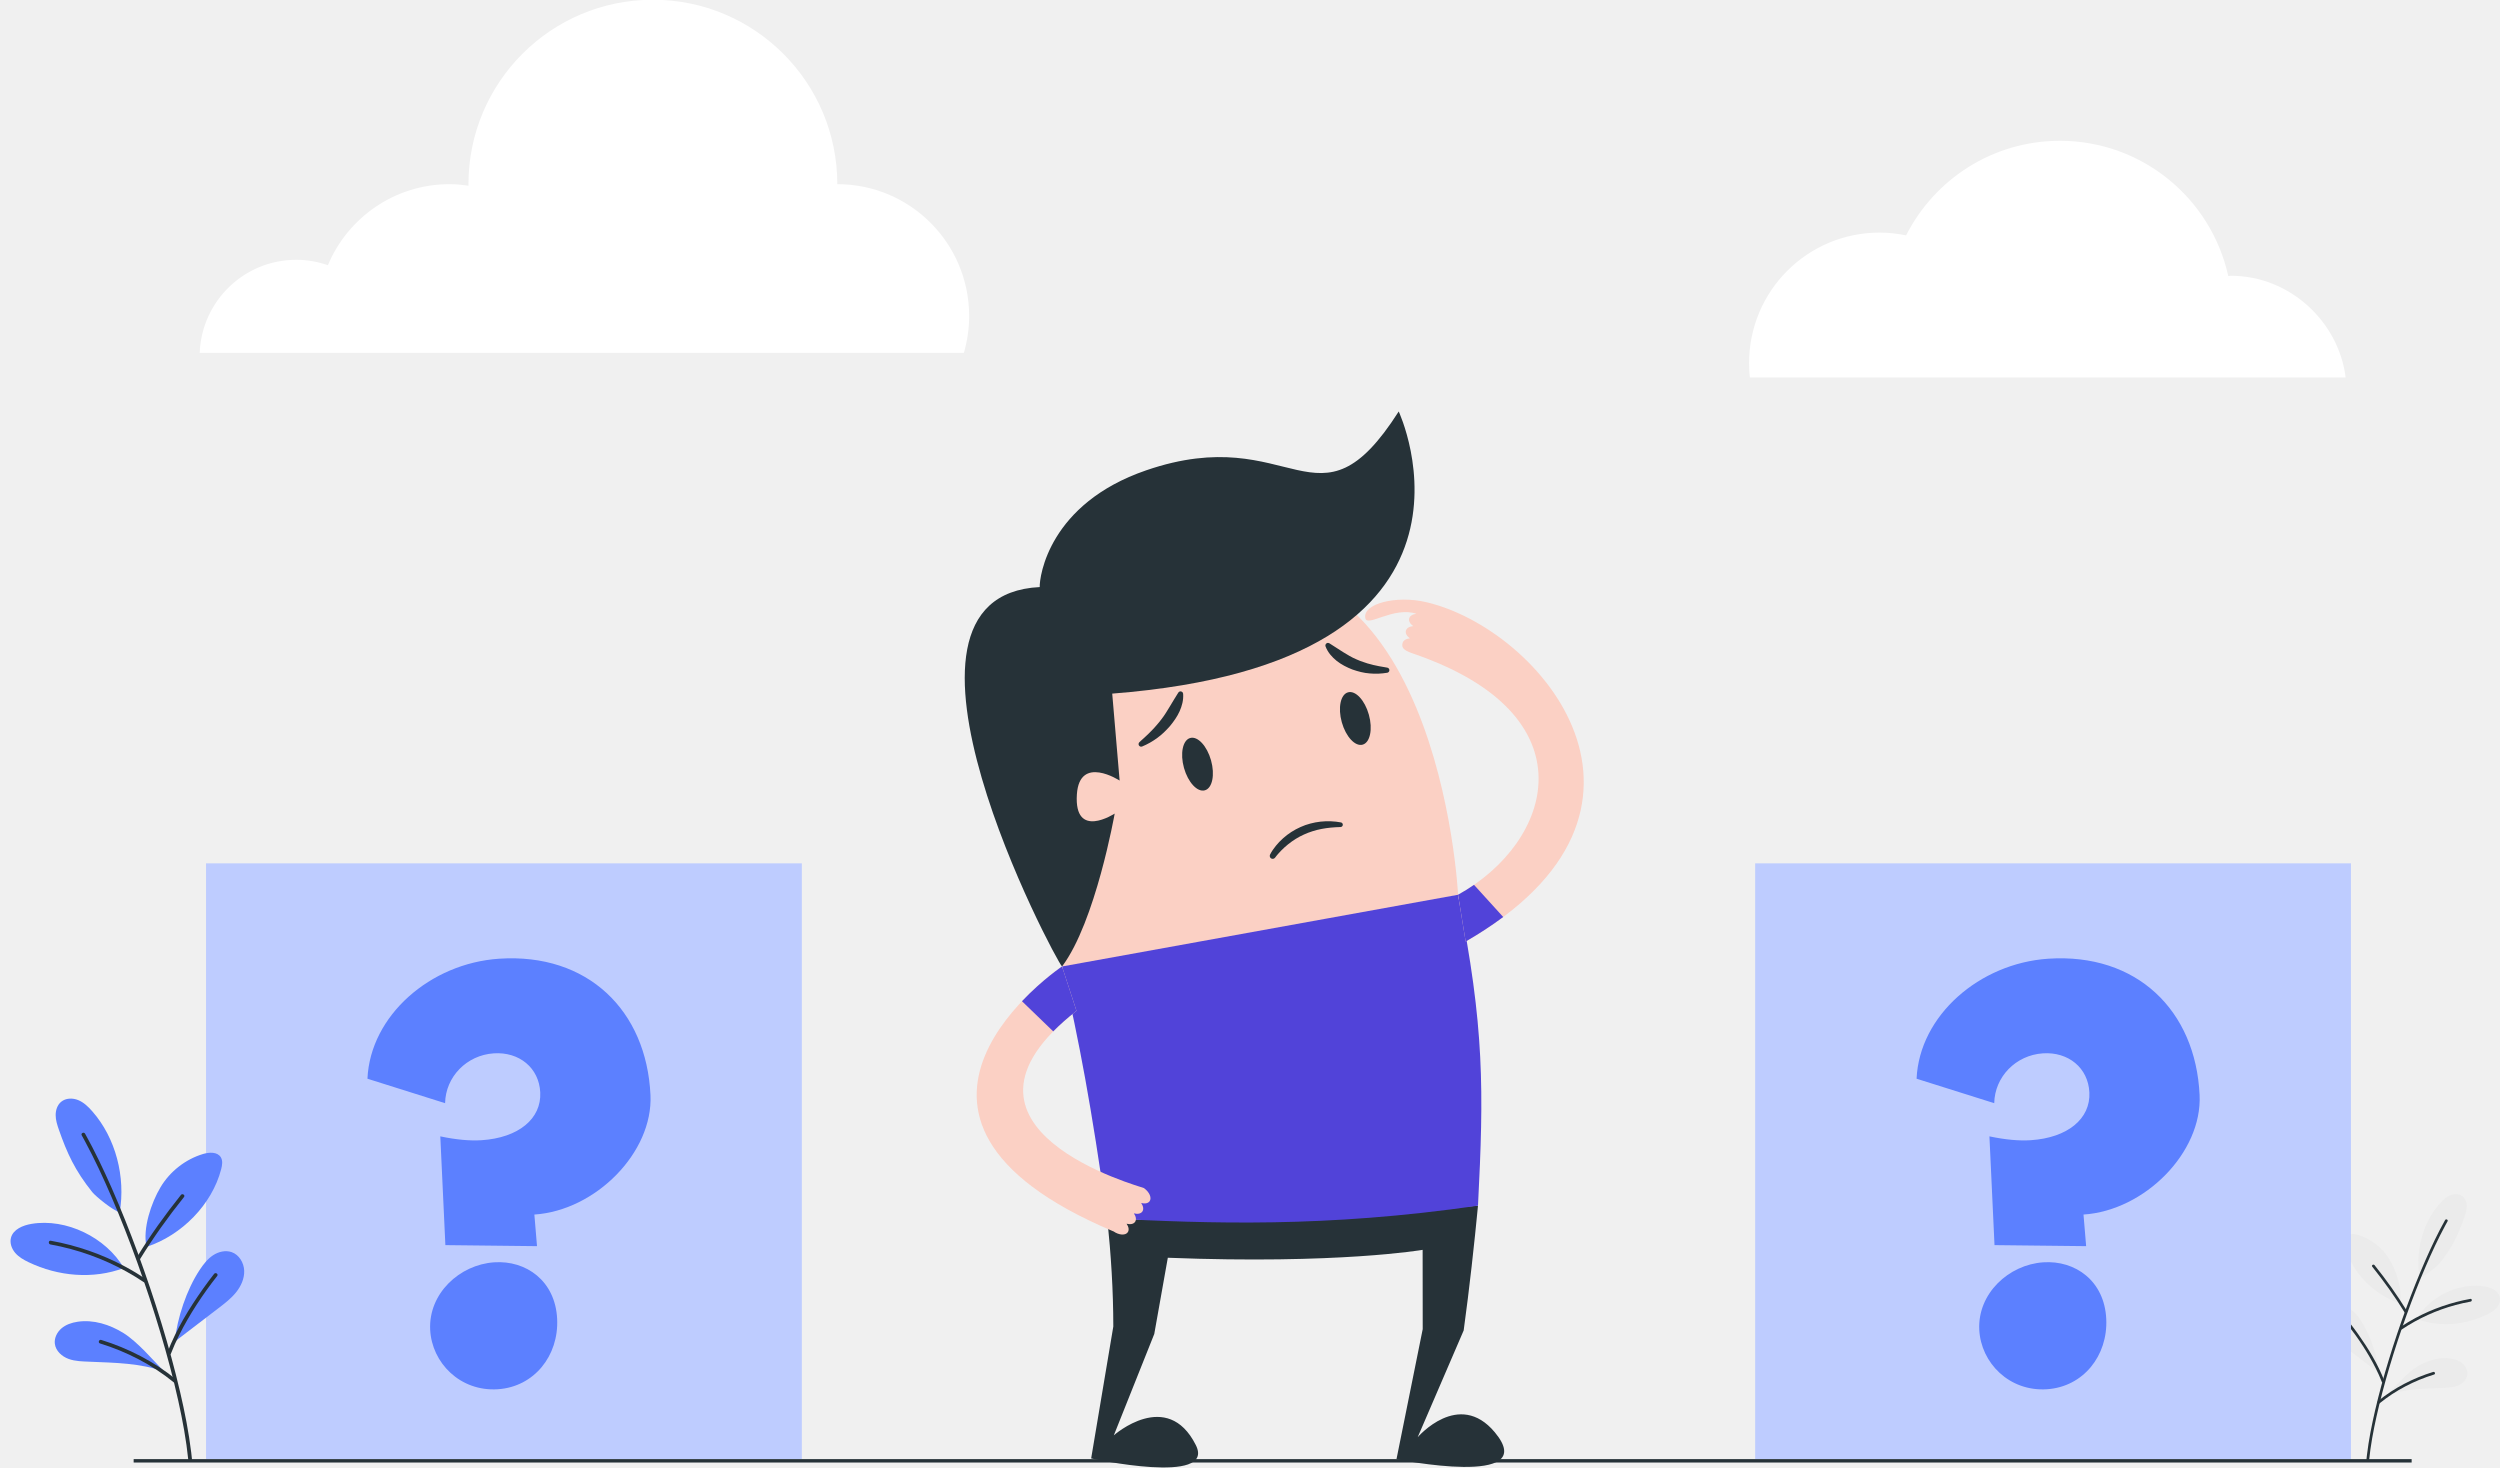
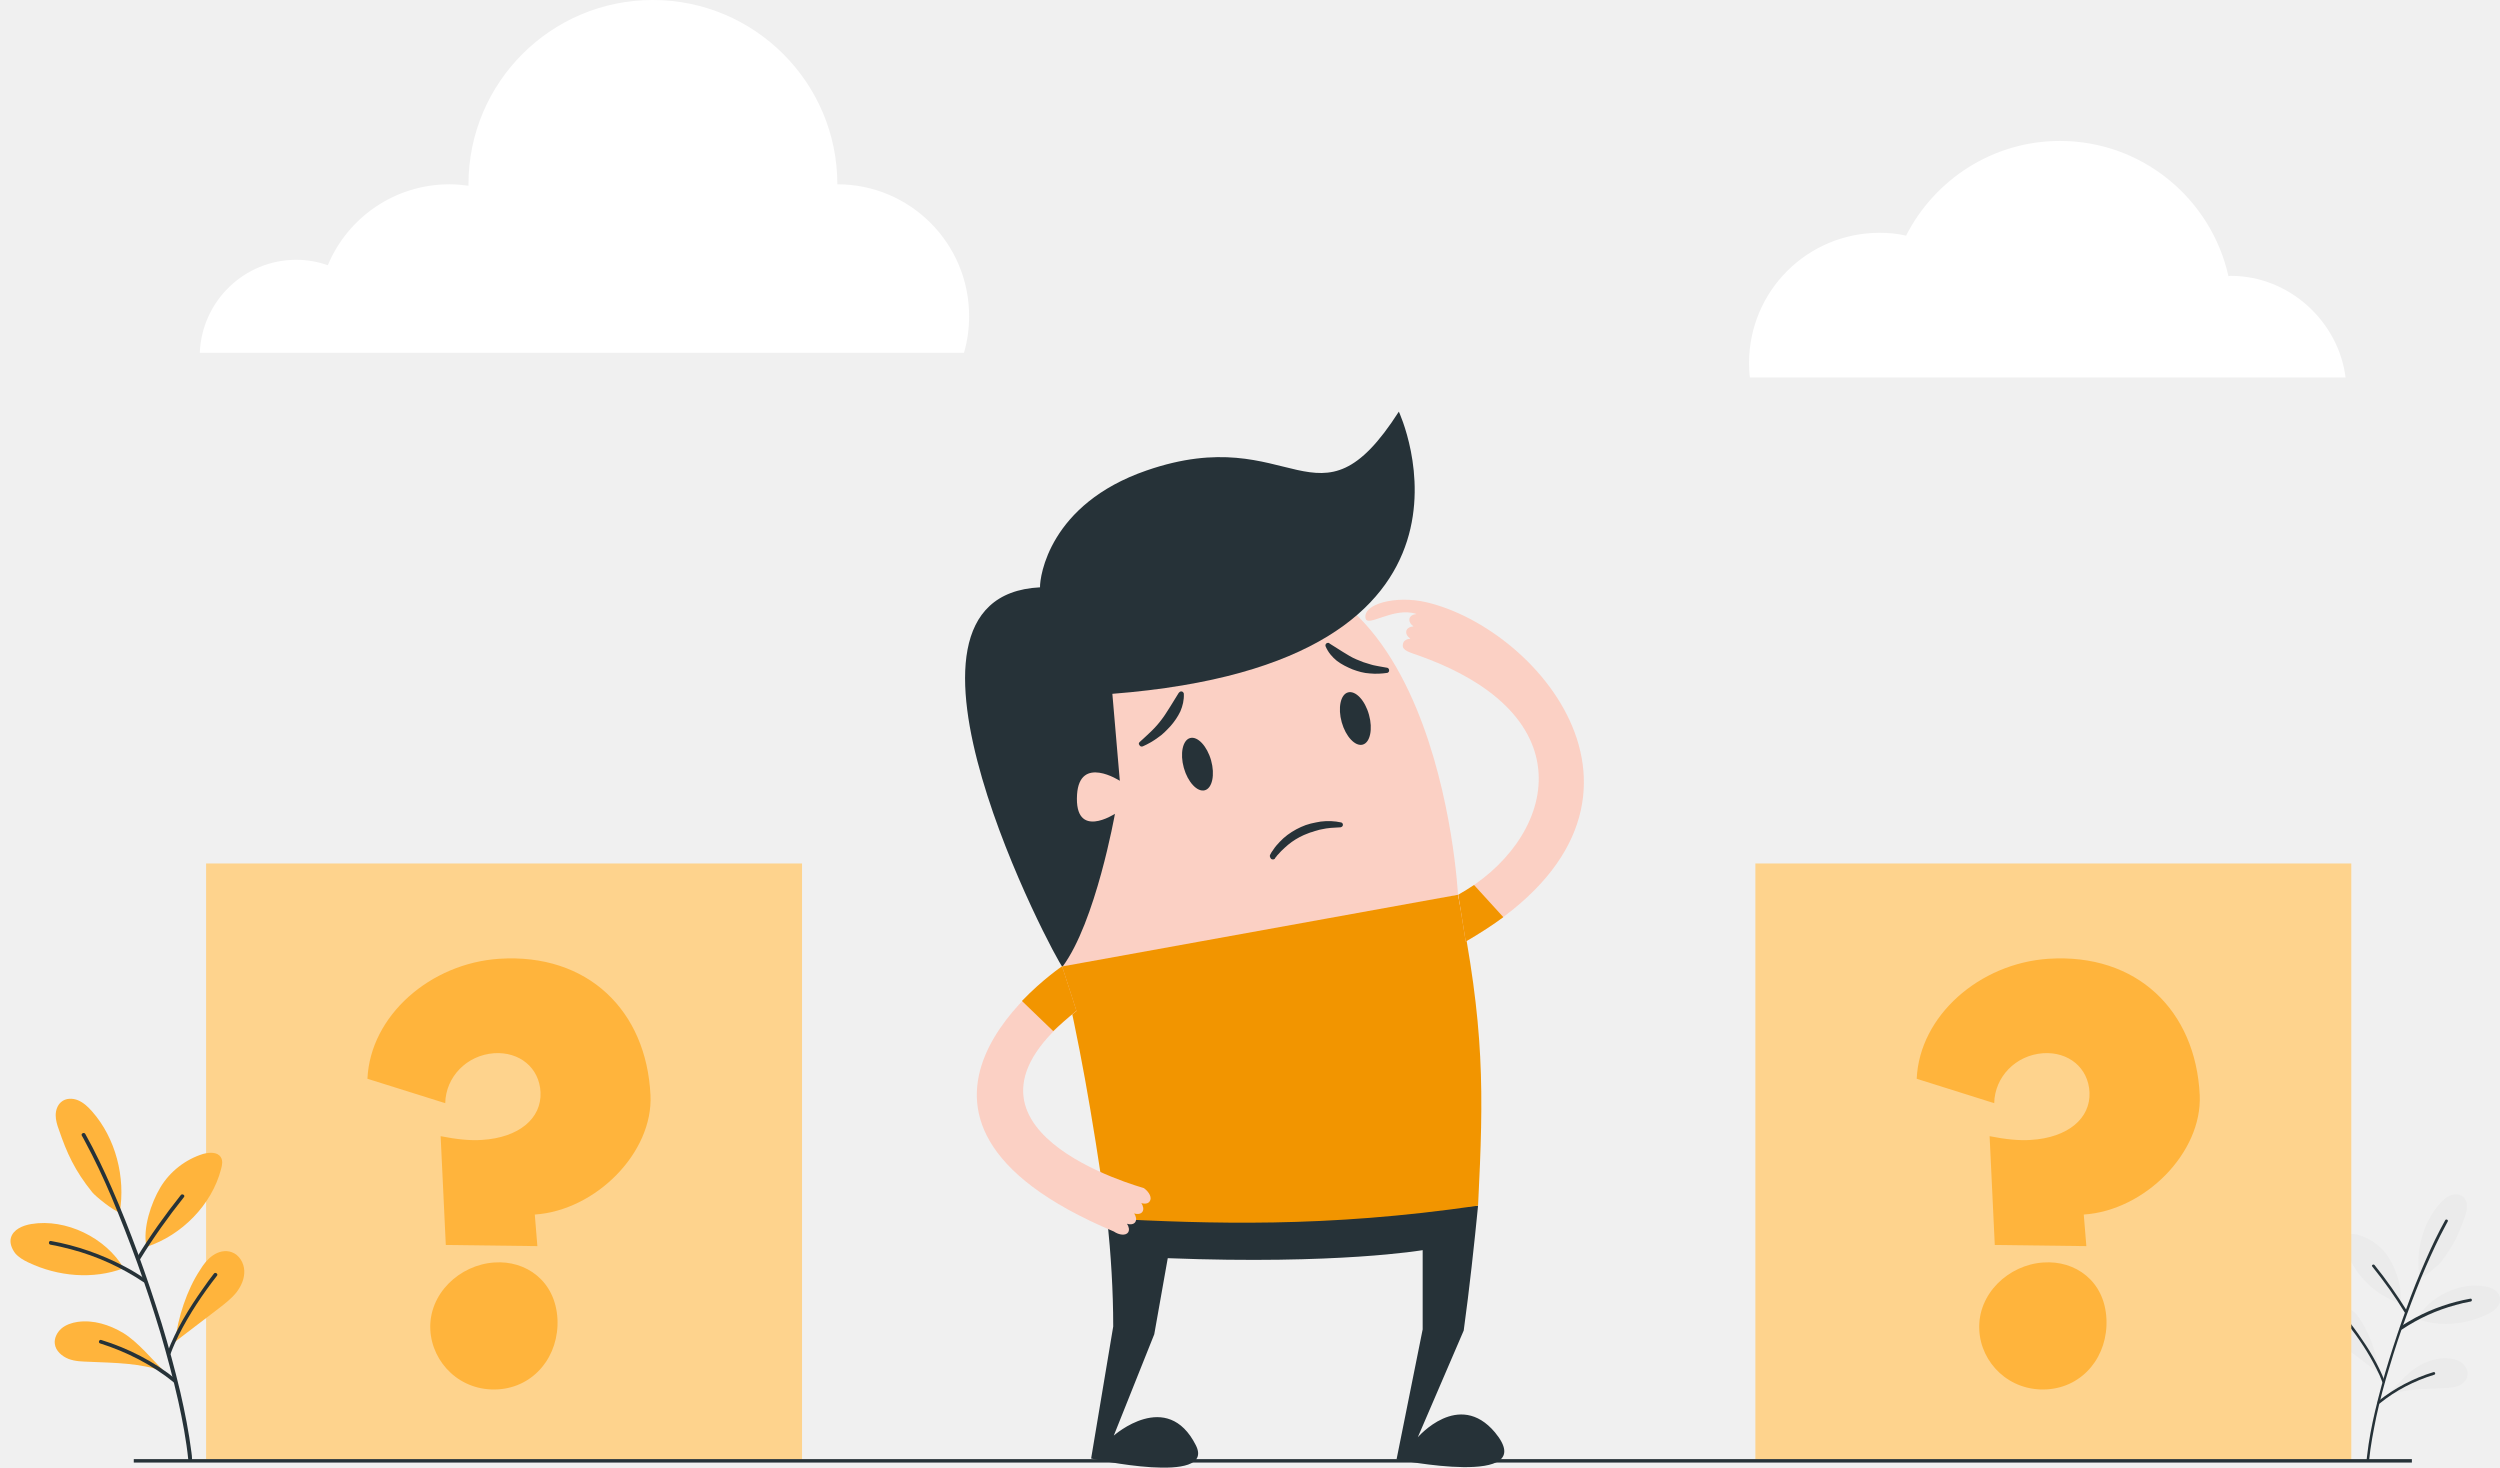
- <svg xmlns="http://www.w3.org/2000/svg" version="1.1" id="Layer_1" x="0px" y="0px" width="870.94px" height="511.24px" viewBox="0 0 870.94 511.24" style="enable-background:new 0 0 870.94 511.24;" xml:space="preserve">
+ <svg xmlns="http://www.w3.org/2000/svg" version="1.1" id="Layer_1" x="0px" y="0px" viewBox="0 0 870.9 511.2" style="enable-background:new 0 0 870.9 511.2;" xml:space="preserve">
+   <style type="text/css">
+ 	.st0{fill:#FFFFFF;}
+ 	.st1{fill:#EBEBEB;}
+ 	.st2{fill:#263238;}
+ 	.st3{fill:#FED38D;}
+ 	.st4{fill:#FFB43C;}
+ 	.st5{fill:#FBD0C4;}
+ 	.st6{fill:#F29500;}
+ </style>
  <g>
    <g>
      <g>
        <g>
          <g>
            <g>
              <g>
                <g>
-                   <path style="fill:#FFFFFF;" d="M69.57,122.92c0.69-18.01,15.46-32.41,33.64-32.41c3.86,0,7.56,0.68,11.02,1.88          c6.93-16.58,23.3-28.23,42.39-28.23c2.25,0,4.45,0.22,6.61,0.53c0-0.18-0.03-0.35-0.03-0.53          c0-35.49,28.77-64.25,64.25-64.25c35.49,0,64.25,28.77,64.25,64.25c25.37,0,45.93,20.57,45.93,45.93          c0,4.46-0.65,8.76-1.84,12.83H69.57z" />
+                   <path class="st0" d="M69.6,122.9c0.7-18,15.5-32.4,33.6-32.4c3.9,0,7.6,0.7,11,1.9c6.9-16.6,23.3-28.2,42.4-28.2          c2.2,0,4.4,0.2,6.6,0.5c0-0.2,0-0.3,0-0.5c0-35.5,28.8-64.2,64.2-64.2c35.5,0,64.3,28.8,64.3,64.2          c25.4,0,45.9,20.6,45.9,45.9c0,4.5-0.6,8.8-1.8,12.8C335.8,122.9,69.6,122.9,69.6,122.9z" />
                </g>
              </g>
            </g>
          </g>
        </g>
      </g>
    </g>
    <g>
      <g>
        <g>
          <g>
            <g>
              <g>
-                 <path style="fill:#FFFFFF;" d="M609.63,131.5c-0.19-1.21-0.29-3.3-0.29-5.03c0-25.12,20.35-45.44,45.45-45.44         c3.17,0,6.26,0.35,9.25,0.97c9.91-19.55,30.18-32.95,53.59-32.95c28.72,0,52.71,20.18,58.65,47.13         c0.28-0.01,0.57-0.11,0.85-0.11c20.63,0,37.64,16.06,40.03,35.43H609.63z" />
-               </g>
-             </g>
-           </g>
-         </g>
-       </g>
-     </g>
-   </g>
-   <g>
-     <g>
-       <g>
-         <g>
-           <path style="fill:#EBEBEB;" d="M870.83,451.74c-0.57-2.17-3.04-3.19-5.25-3.56c-8.94-1.51-19.14,3.5-23.71,11.32      c7.91,2.95,16.85,2.15,24.45-1.5c1.26-0.61,2.51-1.32,3.42-2.38C870.65,454.56,871.18,453.09,870.83,451.74z" />
-         </g>
-       </g>
-       <g>
-         <g>
-           <path style="fill:#EBEBEB;" d="M835.96,454.04l0.13-0.1c0.95-4.63-1.21-11.1-3.63-15.16c-2.42-4.06-6.39-7.17-10.92-8.54      c-1.59-0.48-3.68-0.58-4.55,0.84c-0.55,0.9-0.36,2.05-0.1,3.08C819.26,443.23,827.05,451.1,835.96,454.04z" />
-         </g>
-       </g>
-       <g>
-         <g>
-           <path style="fill:#EBEBEB;" d="M857.87,474.99c-1.14-0.98-2.63-1.48-4.12-1.7c-4.09-0.62-8.28,0.71-11.79,2.89      s-7.58,6.88-10.42,9.88c6.16-2.19,12.53-2.25,19.07-2.53c1.83-0.08,3.7-0.09,5.42-0.72c1.72-0.63,3.29-2.03,3.53-3.85      C859.77,477.48,859.02,475.97,857.87,474.99z" />
-         </g>
-       </g>
-       <g>
-         <g>
-           <path style="fill:#EBEBEB;" d="M819.01,456.24c-1.4-0.93-3.21-1.38-4.79-0.82c-1.92,0.67-3.14,2.72-3.22,4.75      c-0.08,2.03,0.83,4,2.1,5.58c1.28,1.58,2.9,2.83,4.52,4.06c3.74,2.86,7.47,5.71,11.21,8.57c-0.66-6.07-3.05-13.36-6.43-18.45      C821.46,458.54,820.41,457.18,819.01,456.24z" />
-         </g>
-       </g>
-       <g>
-         <g>
-           <path style="fill:#EBEBEB;" d="M849.98,440.01c4.48-5.6,6.46-10.01,8.56-16.03c0.42-1.2,0.81-2.43,0.82-3.71      c0.01-1.27-0.42-2.6-1.39-3.42c-1.18-0.99-2.95-1.04-4.38-0.46c-1.43,0.58-2.58,1.69-3.6,2.84c-6.07,6.88-8.6,16.9-7.07,25.95      C844.66,444.75,849.08,441.13,849.98,440.01z" />
-         </g>
-       </g>
-     </g>
-     <g>
-       <g>
-         <g>
-           <path style="fill:#263238;" d="M825.34,508.71c0.51-5.08,1.45-10.12,2.55-15.1c1.3-5.86,2.85-11.67,4.56-17.42      c1.81-6.08,3.8-12.11,5.95-18.08c2.06-5.7,4.26-11.35,6.66-16.91c2.08-4.83,4.29-9.61,6.79-14.24c0.27-0.5,0.54-1,0.82-1.49      c0.3-0.54-0.56-0.96-0.86-0.42c-2.51,4.49-4.72,9.15-6.79,13.85c-2.42,5.51-4.65,11.1-6.73,16.75      c-2.19,5.96-4.23,11.98-6.08,18.06c-1.78,5.81-3.4,11.67-4.77,17.59c-1.19,5.13-2.23,10.32-2.85,15.56      c-0.07,0.56-0.13,1.13-0.19,1.69C824.34,509.14,825.28,509.32,825.34,508.71L825.34,508.71z" />
-         </g>
-       </g>
-     </g>
-     <g>
-       <g>
-         <g>
-           <path style="fill:#263238;" d="M836.77,463.12c5.71-3.83,12.04-6.69,18.68-8.49c1.73-0.47,3.48-0.86,5.25-1.18      c0.6-0.11,0.53-1.06-0.08-0.95c-6.66,1.2-13.1,3.43-19.07,6.62c-1.83,0.98-3.6,2.05-5.32,3.2      C835.72,462.67,836.26,463.46,836.77,463.12L836.77,463.12z" />
-         </g>
-       </g>
-     </g>
-     <g>
-       <g>
-         <g>
-           <path style="fill:#263238;" d="M838.53,456.73c-3.41-5.55-7.23-10.9-11.3-15.98c-0.38-0.48-1.18,0.06-0.79,0.54      c4.07,5.08,7.9,10.43,11.3,15.98C838.06,457.8,838.85,457.25,838.53,456.73L838.53,456.73z" />
-         </g>
-       </g>
-     </g>
-     <g>
-       <g>
-         <g>
-           <path style="fill:#263238;" d="M830.68,481.13c-2.24-5.82-5.55-11.24-9.14-16.32c-0.91-1.29-1.86-2.56-2.84-3.81      c-0.38-0.48-1.17,0.05-0.79,0.54c3.71,4.73,7.07,9.82,9.77,15.2c0.77,1.54,1.48,3.11,2.1,4.71      C830,482.02,830.91,481.7,830.68,481.13L830.68,481.13z" />
-         </g>
-       </g>
-     </g>
-     <g>
-       <g>
-         <g>
-           <path style="fill:#263238;" d="M829.03,488.86c5.53-4.52,12.13-7.91,18.95-10.01c0.59-0.18,0.27-1.08-0.32-0.9      c-6.89,2.12-13.58,5.56-19.17,10.12C828.02,488.45,828.55,489.25,829.03,488.86L829.03,488.86z" />
-         </g>
-       </g>
-     </g>
-   </g>
-   <g>
- </g>
-   <g>
-     <g>
-       <rect x="611.46" y="300.77" style="fill:#BECCFF;" width="207.56" height="207.56" />
-     </g>
-     <g>
-       <g>
-         <g>
-           <path style="fill:#5C80FF;" d="M711.85,439.76c-12.08,0.8-22.91,10.88-22.32,23.44c0.55,11.61,10.5,21.65,23.58,20.78      c12.68-0.84,21.26-11.72,20.66-24.48C733.15,446.18,722.93,439.02,711.85,439.76z" />
-         </g>
-       </g>
-       <g>
-         <g>
-           <path style="fill:#5C80FF;" d="M766.29,381.48c-1.38-29.51-21.91-49.53-52.71-47.49c-23.96,1.59-44.9,19.79-45.89,41.81      l27.05,8.52c0.18-9.18,7.5-16.73,16.96-17.36c8.86-0.59,15.79,5.06,16.19,13.63c0.43,9.14-7.54,15.78-20.42,16.63      c-4.03,0.27-8.89-0.17-14.4-1.34l1.77,37.89l31.92,0.36l-0.92-11.01C747.18,421.71,767.23,401.47,766.29,381.48z" />
-         </g>
-       </g>
-     </g>
-   </g>
-   <g>
- </g>
-   <g>
-     <g>
-       <rect x="71.78" y="300.77" style="fill:#BECCFF;" width="207.56" height="207.56" />
-     </g>
-     <g>
-       <g>
-         <g>
-           <path style="fill:#5C80FF;" d="M172.18,439.76c-12.08,0.8-22.91,10.88-22.32,23.44c0.55,11.61,10.5,21.65,23.58,20.78      c12.68-0.84,21.26-11.72,20.66-24.48C193.47,446.18,183.25,439.02,172.18,439.76z" />
-         </g>
-       </g>
-       <g>
-         <g>
-           <path style="fill:#5C80FF;" d="M226.61,381.48c-1.38-29.51-21.91-49.53-52.71-47.49c-23.96,1.59-44.9,19.79-45.89,41.81      l27.05,8.52c0.18-9.18,7.5-16.73,16.96-17.36c8.86-0.59,15.79,5.06,16.19,13.63c0.43,9.14-7.54,15.78-20.42,16.63      c-4.03,0.27-8.89-0.17-14.4-1.34l1.77,37.89l31.92,0.36l-0.92-11.01C207.5,421.71,227.55,401.47,226.61,381.48z" />
-         </g>
-       </g>
-     </g>
-   </g>
-   <g>
-     <g>
-       <g>
-         <g>
-           <path style="fill:#5C80FF;" d="M3.82,431.21c0.77-2.94,4.13-4.33,7.13-4.84c12.14-2.05,25.99,4.75,32.2,15.38      c-10.74,4-22.88,2.92-33.21-2.04c-1.71-0.82-3.4-1.79-4.64-3.23C4.07,435.04,3.34,433.05,3.82,431.21z" />
-         </g>
-       </g>
-       <g>
-         <g>
-           <path style="fill:#5C80FF;" d="M51.18,434.33L51,434.2c-1.29-6.29,1.64-15.07,4.92-20.59c3.28-5.51,8.68-9.74,14.82-11.59      c2.16-0.65,4.99-0.79,6.18,1.13c0.75,1.22,0.49,2.79,0.13,4.18C73.85,419.66,63.27,430.34,51.18,434.33z" />
-         </g>
-       </g>
-       <g>
-         <g>
-           <path style="fill:#5C80FF;" d="M21.41,462.78c1.55-1.33,3.57-2,5.59-2.31c5.55-0.84,11.24,0.97,16.01,3.93      c4.77,2.96,10.29,9.35,14.15,13.42c-8.37-2.97-17.02-3.05-25.89-3.43c-2.48-0.11-5.03-0.12-7.36-0.97      c-2.34-0.85-4.47-2.76-4.8-5.22C18.84,466.17,19.86,464.11,21.41,462.78z" />
-         </g>
-       </g>
-       <g>
-         <g>
-           <path style="fill:#5C80FF;" d="M74.19,437.33c1.9-1.26,4.35-1.87,6.51-1.12c2.6,0.91,4.26,3.69,4.37,6.45      c0.11,2.76-1.12,5.43-2.85,7.58c-1.73,2.15-3.94,3.84-6.14,5.52c-5.07,3.88-10.15,7.76-15.22,11.64      c0.89-8.24,4.14-18.15,8.74-25.05C70.87,440.44,72.29,438.59,74.19,437.33z" />
-         </g>
-       </g>
-       <g>
-         <g>
-           <path style="fill:#5C80FF;" d="M32.13,415.29c-6.08-7.61-8.77-13.59-11.63-21.76c-0.57-1.63-1.1-3.31-1.11-5.03      c-0.01-1.73,0.57-3.53,1.89-4.64c1.6-1.35,4-1.41,5.94-0.62c1.94,0.79,3.5,2.29,4.88,3.86c8.25,9.34,11.69,22.95,9.6,35.24      C39.36,421.71,33.35,416.81,32.13,415.29z" />
-         </g>
-       </g>
-     </g>
-     <g>
-       <g>
-         <g>
-           <path style="fill:#263238;" d="M65.59,508.57c-0.7-6.9-1.97-13.74-3.47-20.51c-1.76-7.96-3.87-15.84-6.2-23.66      c-2.46-8.26-5.16-16.45-8.08-24.55c-2.79-7.74-5.78-15.41-9.04-22.97c-2.82-6.56-5.83-13.05-9.22-19.34      c-0.37-0.68-0.74-1.35-1.11-2.02c-0.41-0.73,0.76-1.3,1.17-0.57c3.4,6.1,6.4,12.42,9.22,18.81c3.29,7.48,6.31,15.08,9.14,22.74      c2.98,8.09,5.74,16.27,8.26,24.52c2.41,7.89,4.61,15.85,6.48,23.89c1.62,6.97,3.02,14.01,3.88,21.12      c0.09,0.76,0.18,1.53,0.25,2.29C66.95,509.16,65.68,509.41,65.59,508.57L65.59,508.57z" />
-         </g>
-       </g>
-     </g>
-     <g>
-       <g>
-         <g>
-           <path style="fill:#263238;" d="M50.07,446.66c-7.76-5.2-16.35-9.09-25.37-11.52c-2.35-0.64-4.73-1.17-7.13-1.6      c-0.81-0.15-0.72-1.44,0.11-1.3c9.04,1.63,17.79,4.66,25.89,9c2.48,1.33,4.89,2.78,7.23,4.35      C51.49,446.05,50.76,447.13,50.07,446.66L50.07,446.66z" />
-         </g>
-       </g>
-     </g>
-     <g>
-       <g>
-         <g>
-           <path style="fill:#263238;" d="M47.68,437.99c4.62-7.54,9.82-14.8,15.35-21.7c0.52-0.65,1.6,0.08,1.07,0.73      c-5.53,6.9-10.72,14.16-15.35,21.7C48.32,439.43,47.25,438.7,47.68,437.99L47.68,437.99z" />
-         </g>
-       </g>
-     </g>
-     <g>
-       <g>
-         <g>
-           <path style="fill:#263238;" d="M58.33,471.12c3.04-7.9,7.53-15.27,12.41-22.16c1.24-1.76,2.53-3.48,3.85-5.17      c0.51-0.66,1.59,0.07,1.07,0.73c-5.04,6.43-9.61,13.33-13.26,20.64c-1.05,2.09-2.01,4.22-2.85,6.4      C59.26,472.33,58.03,471.9,58.33,471.12L58.33,471.12z" />
-         </g>
-       </g>
-     </g>
-     <g>
-       <g>
-         <g>
-           <path style="fill:#263238;" d="M60.58,481.61c-7.52-6.13-16.48-10.74-25.74-13.59c-0.8-0.25-0.36-1.47,0.44-1.22      c9.35,2.88,18.44,7.55,26.03,13.74C61.96,481.07,61.23,482.14,60.58,481.61L60.58,481.61z" />
+                 <path class="st0" d="M609.6,131.5c-0.2-1.2-0.3-3.3-0.3-5c0-25.1,20.3-45.4,45.5-45.4c3.2,0,6.3,0.3,9.2,1         c9.9-19.5,30.2-33,53.6-33c28.7,0,52.7,20.2,58.7,47.1c0.3,0,0.6-0.1,0.8-0.1c20.6,0,37.6,16.1,40,35.4H609.6z" />
+               </g>
+             </g>
+           </g>
+         </g>
+       </g>
+     </g>
+   </g>
+   <g>
+     <g>
+       <g>
+         <g>
+           <path class="st1" d="M870.8,451.7c-0.6-2.2-3-3.2-5.2-3.6c-8.9-1.5-19.1,3.5-23.7,11.3c7.9,3,16.8,2.1,24.5-1.5      c1.3-0.6,2.5-1.3,3.4-2.4C870.7,454.6,871.2,453.1,870.8,451.7z" />
+         </g>
+       </g>
+       <g>
+         <g>
+           <path class="st1" d="M836,454l0.1-0.1c1-4.6-1.2-11.1-3.6-15.2s-6.4-7.2-10.9-8.5c-1.6-0.5-3.7-0.6-4.5,0.8      c-0.5,0.9-0.4,2-0.1,3.1C819.3,443.2,827,451.1,836,454z" />
+         </g>
+       </g>
+       <g>
+         <g>
+           <path class="st1" d="M857.9,475c-1.1-1-2.6-1.5-4.1-1.7c-4.1-0.6-8.3,0.7-11.8,2.9s-7.6,6.9-10.4,9.9c6.2-2.2,12.5-2.2,19.1-2.5      c1.8-0.1,3.7-0.1,5.4-0.7s3.3-2,3.5-3.9C859.8,477.5,859,476,857.9,475z" />
+         </g>
+       </g>
+       <g>
+         <g>
+           <path class="st1" d="M819,456.2c-1.4-0.9-3.2-1.4-4.8-0.8c-1.9,0.7-3.1,2.7-3.2,4.8c-0.1,2,0.8,4,2.1,5.6      c1.3,1.6,2.9,2.8,4.5,4.1c3.7,2.9,7.5,5.7,11.2,8.6c-0.7-6.1-3-13.4-6.4-18.5C821.5,458.5,820.4,457.2,819,456.2z" />
+         </g>
+       </g>
+       <g>
+         <g>
+           <path class="st1" d="M850,440c4.5-5.6,6.5-10,8.6-16c0.4-1.2,0.8-2.4,0.8-3.7c0-1.3-0.4-2.6-1.4-3.4c-1.2-1-3-1-4.4-0.5      c-1.4,0.6-2.6,1.7-3.6,2.8c-6.1,6.9-8.6,16.9-7.1,26C844.7,444.8,849.1,441.1,850,440z" />
+         </g>
+       </g>
+     </g>
+     <g>
+       <g>
+         <g>
+           <path class="st2" d="M825.3,508.7c0.5-5.1,1.5-10.1,2.5-15.1c1.3-5.9,2.8-11.7,4.6-17.4c1.8-6.1,3.8-12.1,6-18.1      c2.1-5.7,4.3-11.4,6.7-16.9c2.1-4.8,4.3-9.6,6.8-14.2c0.3-0.5,0.5-1,0.8-1.5c0.3-0.5-0.6-1-0.9-0.4c-2.5,4.5-4.7,9.1-6.8,13.9      c-2.4,5.5-4.7,11.1-6.7,16.8c-2.2,6-4.2,12-6.1,18.1c-1.8,5.8-3.4,11.7-4.8,17.6c-1.2,5.1-2.2,10.3-2.8,15.6      c-0.1,0.6-0.1,1.1-0.2,1.7C824.3,509.1,825.3,509.3,825.3,508.7L825.3,508.7z" />
+         </g>
+       </g>
+     </g>
+     <g>
+       <g>
+         <g>
+           <path class="st2" d="M836.8,463.1c5.7-3.8,12-6.7,18.7-8.5c1.7-0.5,3.5-0.9,5.2-1.2c0.6-0.1,0.5-1.1-0.1-1      c-6.7,1.2-13.1,3.4-19.1,6.6c-1.8,1-3.6,2-5.3,3.2C835.7,462.7,836.3,463.5,836.8,463.1L836.8,463.1z" />
+         </g>
+       </g>
+     </g>
+     <g>
+       <g>
+         <g>
+           <path class="st2" d="M838.5,456.7c-3.4-5.5-7.2-10.9-11.3-16c-0.4-0.5-1.2,0.1-0.8,0.5c4.1,5.1,7.9,10.4,11.3,16      C838.1,457.8,838.8,457.2,838.5,456.7L838.5,456.7z" />
+         </g>
+       </g>
+     </g>
+     <g>
+       <g>
+         <g>
+           <path class="st2" d="M830.7,481.1c-2.2-5.8-5.5-11.2-9.1-16.3c-0.9-1.3-1.9-2.6-2.8-3.8c-0.4-0.5-1.2,0-0.8,0.5      c3.7,4.7,7.1,9.8,9.8,15.2c0.8,1.5,1.5,3.1,2.1,4.7C830,482,830.9,481.7,830.7,481.1L830.7,481.1z" />
+         </g>
+       </g>
+     </g>
+     <g>
+       <g>
+         <g>
+           <path class="st2" d="M829,488.9c5.5-4.5,12.1-7.9,19-10c0.6-0.2,0.3-1.1-0.3-0.9c-6.9,2.1-13.6,5.6-19.2,10.1      C828,488.5,828.5,489.2,829,488.9L829,488.9z" />
+         </g>
+       </g>
+     </g>
+   </g>
+   <g>
+     <g>
+       <rect x="611.5" y="300.8" class="st3" width="207.6" height="207.6" />
+     </g>
+     <g>
+       <g>
+         <g>
+           <path class="st4" d="M711.8,439.8c-12.1,0.8-22.9,10.9-22.3,23.4c0.5,11.6,10.5,21.6,23.6,20.8c12.7-0.8,21.3-11.7,20.7-24.5      C733.2,446.2,722.9,439,711.8,439.8z" />
+         </g>
+       </g>
+       <g>
+         <g>
+           <path class="st4" d="M766.3,381.5c-1.4-29.5-21.9-49.5-52.7-47.5c-24,1.6-44.9,19.8-45.9,41.8l27,8.5c0.2-9.2,7.5-16.7,17-17.4      c8.9-0.6,15.8,5.1,16.2,13.6c0.4,9.1-7.5,15.8-20.4,16.6c-4,0.3-8.9-0.2-14.4-1.3l1.8,37.9l31.9,0.4l-0.9-11      C747.2,421.7,767.2,401.5,766.3,381.5z" />
+         </g>
+       </g>
+     </g>
+   </g>
+   <g>
+     <g>
+       <rect x="71.8" y="300.8" class="st3" width="207.6" height="207.6" />
+     </g>
+     <g>
+       <g>
+         <g>
+           <path class="st4" d="M172.2,439.8c-12.1,0.8-22.9,10.9-22.3,23.4c0.6,11.6,10.5,21.6,23.6,20.8c12.7-0.8,21.3-11.7,20.7-24.5      C193.5,446.2,183.2,439,172.2,439.8z" />
+         </g>
+       </g>
+       <g>
+         <g>
+           <path class="st4" d="M226.6,381.5c-1.4-29.5-21.9-49.5-52.7-47.5c-24,1.6-44.9,19.8-45.9,41.8l27.1,8.5      c0.2-9.2,7.5-16.7,17-17.4c8.9-0.6,15.8,5.1,16.2,13.6c0.4,9.1-7.5,15.8-20.4,16.6c-4,0.3-8.9-0.2-14.4-1.3l1.8,37.9l31.9,0.4      l-0.9-11C207.5,421.7,227.6,401.5,226.6,381.5z" />
+         </g>
+       </g>
+     </g>
+   </g>
+   <g>
+     <g>
+       <g>
+         <g>
+           <path class="st4" d="M3.8,431.2c0.8-2.9,4.1-4.3,7.1-4.8c12.1-2,26,4.8,32.2,15.4c-10.7,4-22.9,2.9-33.2-2      c-1.7-0.8-3.4-1.8-4.6-3.2C4.1,435,3.3,433,3.8,431.2z" />
+         </g>
+       </g>
+       <g>
+         <g>
+           <path class="st4" d="M51.2,434.3l-0.2-0.1c-1.3-6.3,1.6-15.1,4.9-20.6c3.3-5.5,8.7-9.7,14.8-11.6c2.2-0.6,5-0.8,6.2,1.1      c0.8,1.2,0.5,2.8,0.1,4.2C73.8,419.7,63.3,430.3,51.2,434.3z" />
+         </g>
+       </g>
+       <g>
+         <g>
+           <path class="st4" d="M21.4,462.8c1.5-1.3,3.6-2,5.6-2.3c5.5-0.8,11.2,1,16,3.9s10.3,9.4,14.2,13.4c-8.4-3-17-3-25.9-3.4      c-2.5-0.1-5-0.1-7.4-1c-2.3-0.9-4.5-2.8-4.8-5.2C18.8,466.2,19.9,464.1,21.4,462.8z" />
+         </g>
+       </g>
+       <g>
+         <g>
+           <path class="st4" d="M74.2,437.3c1.9-1.3,4.3-1.9,6.5-1.1c2.6,0.9,4.3,3.7,4.4,6.5s-1.1,5.4-2.8,7.6c-1.7,2.1-3.9,3.8-6.1,5.5      c-5.1,3.9-10.2,7.8-15.2,11.6c0.9-8.2,4.1-18.1,8.7-25C70.9,440.4,72.3,438.6,74.2,437.3z" />
+         </g>
+       </g>
+       <g>
+         <g>
+           <path class="st4" d="M32.1,415.3c-6.1-7.6-8.8-13.6-11.6-21.8c-0.6-1.6-1.1-3.3-1.1-5c0-1.7,0.6-3.5,1.9-4.6      c1.6-1.4,4-1.4,5.9-0.6s3.5,2.3,4.9,3.9c8.2,9.3,11.7,23,9.6,35.2C39.4,421.7,33.3,416.8,32.1,415.3z" />
+         </g>
+       </g>
+     </g>
+     <g>
+       <g>
+         <g>
+           <path class="st2" d="M65.6,508.6c-0.7-6.9-2-13.7-3.5-20.5c-1.8-8-3.9-15.8-6.2-23.7c-2.5-8.3-5.2-16.5-8.1-24.5      c-2.8-7.7-5.8-15.4-9-23c-2.8-6.6-5.8-13-9.2-19.3c-0.4-0.7-0.7-1.4-1.1-2c-0.4-0.7,0.8-1.3,1.2-0.6c3.4,6.1,6.4,12.4,9.2,18.8      c3.3,7.5,6.3,15.1,9.1,22.7c3,8.1,5.7,16.3,8.3,24.5c2.4,7.9,4.6,15.9,6.5,23.9c1.6,7,3,14,3.9,21.1c0.1,0.8,0.2,1.5,0.2,2.3      C66.9,509.2,65.7,509.4,65.6,508.6L65.6,508.6z" />
+         </g>
+       </g>
+     </g>
+     <g>
+       <g>
+         <g>
+           <path class="st2" d="M50.1,446.7c-7.8-5.2-16.3-9.1-25.4-11.5c-2.4-0.6-4.7-1.2-7.1-1.6c-0.8-0.1-0.7-1.4,0.1-1.3      c9,1.6,17.8,4.7,25.9,9c2.5,1.3,4.9,2.8,7.2,4.4C51.5,446,50.8,447.1,50.1,446.7L50.1,446.7z" />
+         </g>
+       </g>
+     </g>
+     <g>
+       <g>
+         <g>
+           <path class="st2" d="M47.7,438c4.6-7.5,9.8-14.8,15.3-21.7c0.5-0.6,1.6,0.1,1.1,0.7c-5.5,6.9-10.7,14.2-15.3,21.7      C48.3,439.4,47.2,438.7,47.7,438L47.7,438z" />
+         </g>
+       </g>
+     </g>
+     <g>
+       <g>
+         <g>
+           <path class="st2" d="M58.3,471.1c3-7.9,7.5-15.3,12.4-22.2c1.2-1.8,2.5-3.5,3.8-5.2c0.5-0.7,1.6,0.1,1.1,0.7      c-5,6.4-9.6,13.3-13.3,20.6c-1,2.1-2,4.2-2.8,6.4C59.3,472.3,58,471.9,58.3,471.1L58.3,471.1z" />
+         </g>
+       </g>
+     </g>
+     <g>
+       <g>
+         <g>
+           <path class="st2" d="M60.6,481.6c-7.5-6.1-16.5-10.7-25.7-13.6c-0.8-0.2-0.4-1.5,0.4-1.2c9.4,2.9,18.4,7.5,26,13.7      C62,481.1,61.2,482.1,60.6,481.6L60.6,481.6z" />
        </g>
      </g>
    </g>
  </g>
  <g>
    <g>
      <g>
        <g>
          <g>
            <g>
              <g>
                <g>
                  <g>
                    <g>
                      <g>
-                         <path style="fill:#FBD0C4;" d="M370.94,340.39c0,0-31.29-116.48,40.32-138.52c89.92-27.68,96.7,109.84,96.7,109.84             L370.94,340.39z" />
+                         <path class="st5" d="M370.9,340.4c0,0-31.3-116.5,40.3-138.5c89.9-27.7,96.7,109.8,96.7,109.8L370.9,340.4z" />
                      </g>
                    </g>
                  </g>
                </g>
              </g>
            </g>
          </g>
        </g>
        <g>
-           <path style="fill:#263238;" d="M396.96,258.53c1.41-1.3,2.81-2.5,4.08-3.84c0.65-0.65,1.28-1.31,1.86-2.02      c0.62-0.66,1.16-1.4,1.72-2.1c1.12-1.42,2.02-2.98,2.96-4.51c0.93-1.53,1.85-3.12,2.85-4.67l0.07-0.11      c0.27-0.43,0.84-0.55,1.26-0.28c0.25,0.16,0.4,0.43,0.42,0.71c0.15,2.21-0.4,4.21-1.24,6.1c-0.85,1.88-2.06,3.57-3.35,5.14      c-1.36,1.53-2.8,2.98-4.46,4.15c-1.62,1.21-3.4,2.19-5.23,2.96c-0.46,0.19-0.99-0.02-1.18-0.48c-0.15-0.36-0.05-0.76,0.22-1.01      L396.96,258.53z" />
-         </g>
-         <g>
-           <path style="fill:#263238;" d="M483.28,234.37c-1.99,0.33-4.04,0.44-6.09,0.24c-2.06-0.14-4.08-0.69-6.05-1.37      c-1.94-0.76-3.84-1.71-5.49-3.02c-1.64-1.33-3.05-2.91-3.86-5.01c-0.18-0.47,0.05-1,0.52-1.18c0.28-0.11,0.58-0.07,0.82,0.08      l0.12,0.08l4.6,2.95c1.52,0.93,3.04,1.88,4.71,2.57c0.83,0.34,1.66,0.73,2.53,0.97l1.3,0.44l1.33,0.35      c0.88,0.29,1.81,0.38,2.72,0.62c0.92,0.17,1.86,0.3,2.8,0.49l0.07,0.01c0.49,0.1,0.8,0.58,0.7,1.06      C483.94,234.03,483.64,234.31,483.28,234.37z" />
-         </g>
-         <g>
-           <path style="fill:#263238;" d="M421.9,264.9c1.41,5.04,0.44,9.71-2.17,10.43c-2.6,0.73-5.85-2.77-7.26-7.8      c-1.41-5.04-0.43-9.71,2.17-10.43C417.24,256.37,420.49,259.86,421.9,264.9z" />
-         </g>
-         <g>
-           <path style="fill:#263238;" d="M476.88,248.99c1.41,5.03,0.43,9.71-2.17,10.43c-2.6,0.73-5.85-2.77-7.26-7.8      c-1.41-5.03-0.44-9.71,2.17-10.43C472.23,240.46,475.48,243.95,476.88,248.99z" />
+           <path class="st2" d="M397,258.5c1.4-1.3,2.8-2.5,4.1-3.8c0.6-0.6,1.3-1.3,1.9-2c0.6-0.7,1.2-1.4,1.7-2.1c1.1-1.4,2-3,3-4.5      c0.9-1.5,1.9-3.1,2.9-4.7l0.1-0.1c0.3-0.4,0.8-0.6,1.3-0.3c0.2,0.2,0.4,0.4,0.4,0.7c0.1,2.2-0.4,4.2-1.2,6.1      c-0.9,1.9-2.1,3.6-3.4,5.1c-1.4,1.5-2.8,3-4.5,4.1c-1.6,1.2-3.4,2.2-5.2,3c-0.5,0.2-1,0-1.2-0.5      C396.6,259.2,396.7,258.8,397,258.5L397,258.5z" />
+         </g>
+         <g>
+           <path class="st2" d="M483.3,234.4c-2,0.3-4,0.4-6.1,0.2c-2.1-0.1-4.1-0.7-6-1.4c-1.9-0.8-3.8-1.7-5.5-3c-1.6-1.3-3-2.9-3.9-5      c-0.2-0.5,0-1,0.5-1.2c0.3-0.1,0.6-0.1,0.8,0.1l0.1,0.1l4.6,2.9c1.5,0.9,3,1.9,4.7,2.6c0.8,0.3,1.7,0.7,2.5,1l1.3,0.4l1.3,0.4      c0.9,0.3,1.8,0.4,2.7,0.6c0.9,0.2,1.9,0.3,2.8,0.5l0.1,0c0.5,0.1,0.8,0.6,0.7,1.1C483.9,234,483.6,234.3,483.3,234.4z" />
+         </g>
+         <g>
+           <path class="st2" d="M421.9,264.9c1.4,5,0.4,9.7-2.2,10.4c-2.6,0.7-5.9-2.8-7.3-7.8c-1.4-5-0.4-9.7,2.2-10.4      C417.2,256.4,420.5,259.9,421.9,264.9z" />
+         </g>
+         <g>
+           <path class="st2" d="M476.9,249c1.4,5,0.4,9.7-2.2,10.4c-2.6,0.7-5.9-2.8-7.3-7.8c-1.4-5-0.4-9.7,2.2-10.4      C472.2,240.5,475.5,243.9,476.9,249z" />
        </g>
        <g>
          <g>
            <g>
              <g>
                <g>
                  <g>
                    <g>
                      <g>
                        <g>
                          <g>
-                             <path style="fill:#263238;" d="M487.28,143.35c0,0,40.85,87.34-99.81,98.29l2.58,30.29c0,0-13.97-9.1-14.89,4.8               c-1.05,16,13.17,6.7,13.17,6.7s-6.66,37.75-18.34,53.27c-2.21-1.95-69.79-129.1-7.78-132.18               c-0.11-3.68,3.21-29.03,37.09-40.67C450.53,146.25,458.82,187.95,487.28,143.35z" />
+                             <path class="st2" d="M487.3,143.4c0,0,40.9,87.3-99.8,98.3l2.6,30.3c0,0-14-9.1-14.9,4.8c-1,16,13.2,6.7,13.2,6.7               s-6.7,37.8-18.3,53.3c-2.2-2-69.8-129.1-7.8-132.2c-0.1-3.7,3.2-29,37.1-40.7C450.5,146.2,458.8,187.9,487.3,143.4z" />
                          </g>
                        </g>
                      </g>
                    </g>
                  </g>
                </g>
              </g>
            </g>
          </g>
        </g>
      </g>
      <g>
        <g>
          <g>
            <g>
-               <path style="fill:#263238;" d="M493.89,500.69l16.02-37.2c2-14.53,3.72-30.28,4.99-43.46c-49.63,3.43-93.46,6.23-129.16,4.42        c1.32,12.94,2.1,24.96,2.11,37.67l-7.72,45.97c0,0,43.59,9.55,36.47-4.65c-9.97-19.89-28.57-3.41-28.57-3.41l14.09-35.31        l4.72-26.55c59.21,2.33,88.77-2.75,88.77-2.75l0.03,27.61l-9.14,45.32c0,0,50.64,10.29,34.26-9.37        C508.23,483.96,493.89,500.69,493.89,500.69z" />
-               <path style="fill:#5143D9;" d="M514.9,420.03c2.04-40.11,2.32-62.06-6.95-108.32L369.99,336.7        c6.14,26.9,10.14,48.12,15.75,87.75C421.44,426.26,461.57,427.76,514.9,420.03z" />
-             </g>
-           </g>
-         </g>
-       </g>
-       <g>
-         <path style="fill:#FBD0C4;" d="M369.99,336.7l5.03,15.45c-52.52,41.18,22.92,61.35,23.46,61.73c1.94,1.36,2.85,3.42,2.02,4.59     c-0.54,0.76-1.67,0.96-2.94,0.63c0.74,1.08,0.94,2.21,0.4,2.98c-0.54,0.76-1.67,0.96-2.94,0.63c0.74,1.08,0.94,2.21,0.4,2.98     c-0.54,0.76-1.67,0.96-2.94,0.63c0.74,1.08,0.94,2.21,0.4,2.98c-0.82,1.17-3.06,1.02-5-0.34l-0.01,0.02     C292.41,388.82,369.99,336.7,369.99,336.7z" />
-         <g>
-           <path style="fill:#5143D9;" d="M375.02,352.14l-5.03-15.45c0,0-6.84,4.59-13.96,12.11l10.89,10.51      C369.19,357,371.87,354.61,375.02,352.14z" />
-         </g>
-       </g>
-       <g>
-         <g>
-           <g>
-             <path style="fill:#FBD0C4;" d="M507.95,311.71l2.65,16.3c79.36-45.72,26.49-108.8-13.72-118.23       c-10.66-2.5-22.25,0.61-21.24,5.58c0.66,3.26,9.9-4.22,17.82-1.52c-1.3,0.13-2.3,0.7-2.54,1.61c-0.24,0.9,0.34,1.9,1.4,2.66       c-1.3,0.13-2.3,0.7-2.54,1.61s0.34,1.9,1.4,2.66c-1.3,0.13-2.3,0.7-2.54,1.61c-0.37,1.38-0.11,2.42,3.47,3.64       C554.97,249.01,541.02,293.41,507.95,311.71z" />
-           </g>
-         </g>
-         <g>
-           <path style="fill:#5143D9;" d="M507.95,311.71l2.65,16.3c4.84-2.79,9.19-5.65,13.08-8.55l-10.17-11.2      C511.73,309.5,509.87,310.65,507.95,311.71z" />
-         </g>
-       </g>
-     </g>
-     <path style="fill:#263238;" d="M442.46,297.71c0.31-0.61,0.6-1.09,0.95-1.61c0.34-0.5,0.7-0.98,1.08-1.45   c0.76-0.93,1.6-1.81,2.5-2.61c1.8-1.61,3.86-2.94,6.08-3.92c1.1-0.51,2.25-0.9,3.42-1.21c1.16-0.32,2.36-0.53,3.55-0.67   c2.39-0.26,4.79-0.17,7.11,0.27c0.44,0.08,0.73,0.51,0.64,0.95c-0.07,0.38-0.4,0.65-0.77,0.66H467c-2.25,0.06-4.45,0.25-6.59,0.66   c-0.53,0.11-1.06,0.23-1.59,0.35c-0.52,0.14-1.05,0.28-1.56,0.45c-0.52,0.15-1.02,0.34-1.53,0.53c-0.5,0.21-1,0.4-1.49,0.63   c-1.97,0.88-3.8,2.04-5.49,3.39c-0.84,0.68-1.65,1.4-2.41,2.18c-0.38,0.38-0.74,0.79-1.1,1.19c-0.18,0.2-0.35,0.41-0.52,0.62   c-0.17,0.2-0.34,0.43-0.47,0.61l-0.05,0.06c-0.34,0.46-0.98,0.55-1.44,0.22C442.36,298.7,442.24,298.15,442.46,297.71z" />
-   </g>
-   <g>
-     <rect x="46.56" y="508.32" style="fill:#263238;" width="793.6" height="1.19" />
+               <path class="st2" d="M493.9,500.7l16-37.2c2-14.5,3.7-30.3,5-43.5c-49.6,3.4-93.5,6.2-129.2,4.4c1.3,12.9,2.1,25,2.1,37.7        l-7.7,46c0,0,43.6,9.6,36.5-4.6c-10-19.9-28.6-3.4-28.6-3.4l14.1-35.3l4.7-26.5c59.2,2.3,88.8-2.8,88.8-2.8l0,27.6l-9.1,45.3        c0,0,50.6,10.3,34.3-9.4C508.2,484,493.9,500.7,493.9,500.7z" />
+               <path class="st6" d="M514.9,420c2-40.1,2.3-62.1-7-108.3l-138,25c6.1,26.9,10.1,48.1,15.8,87.8        C421.4,426.3,461.6,427.8,514.9,420z" />
+             </g>
+           </g>
+         </g>
+       </g>
+       <g>
+         <path class="st5" d="M370,336.7l5,15.5c-52.5,41.2,22.9,61.4,23.5,61.7c1.9,1.4,2.9,3.4,2,4.6c-0.5,0.8-1.7,1-2.9,0.6     c0.7,1.1,0.9,2.2,0.4,3c-0.5,0.8-1.7,1-2.9,0.6c0.7,1.1,0.9,2.2,0.4,3c-0.5,0.8-1.7,1-2.9,0.6c0.7,1.1,0.9,2.2,0.4,3     c-0.8,1.2-3.1,1-5-0.3l0,0C292.4,388.8,370,336.7,370,336.7z" />
+         <g>
+           <path class="st6" d="M375,352.1l-5-15.5c0,0-6.8,4.6-14,12.1l10.9,10.5C369.2,357,371.9,354.6,375,352.1z" />
+         </g>
+       </g>
+       <g>
+         <g>
+           <g>
+             <path class="st5" d="M508,311.7l2.6,16.3c79.4-45.7,26.5-108.8-13.7-118.2c-10.7-2.5-22.2,0.6-21.2,5.6       c0.7,3.3,9.9-4.2,17.8-1.5c-1.3,0.1-2.3,0.7-2.5,1.6c-0.2,0.9,0.3,1.9,1.4,2.7c-1.3,0.1-2.3,0.7-2.5,1.6s0.3,1.9,1.4,2.7       c-1.3,0.1-2.3,0.7-2.5,1.6c-0.4,1.4-0.1,2.4,3.5,3.6C555,249,541,293.4,508,311.7z" />
+           </g>
+         </g>
+         <g>
+           <path class="st6" d="M508,311.7l2.6,16.3c4.8-2.8,9.2-5.6,13.1-8.5l-10.2-11.2C511.7,309.5,509.9,310.6,508,311.7z" />
+         </g>
+       </g>
+     </g>
+     <path class="st2" d="M442.5,297.7c0.3-0.6,0.6-1.1,1-1.6c0.3-0.5,0.7-1,1.1-1.5c0.8-0.9,1.6-1.8,2.5-2.6c1.8-1.6,3.9-2.9,6.1-3.9   c1.1-0.5,2.2-0.9,3.4-1.2c1.2-0.3,2.4-0.5,3.5-0.7c2.4-0.3,4.8-0.2,7.1,0.3c0.4,0.1,0.7,0.5,0.6,1c-0.1,0.4-0.4,0.6-0.8,0.7h0   c-2.2,0.1-4.5,0.2-6.6,0.7c-0.5,0.1-1.1,0.2-1.6,0.4c-0.5,0.1-1,0.3-1.6,0.5c-0.5,0.1-1,0.3-1.5,0.5c-0.5,0.2-1,0.4-1.5,0.6   c-2,0.9-3.8,2-5.5,3.4c-0.8,0.7-1.6,1.4-2.4,2.2c-0.4,0.4-0.7,0.8-1.1,1.2c-0.2,0.2-0.4,0.4-0.5,0.6c-0.2,0.2-0.3,0.4-0.5,0.6   l0,0.1c-0.3,0.5-1,0.5-1.4,0.2C442.4,298.7,442.2,298.1,442.5,297.7z" />
+   </g>
+   <g>
+     <rect x="46.6" y="508.3" class="st2" width="793.6" height="1.2" />
  </g>
</svg>
